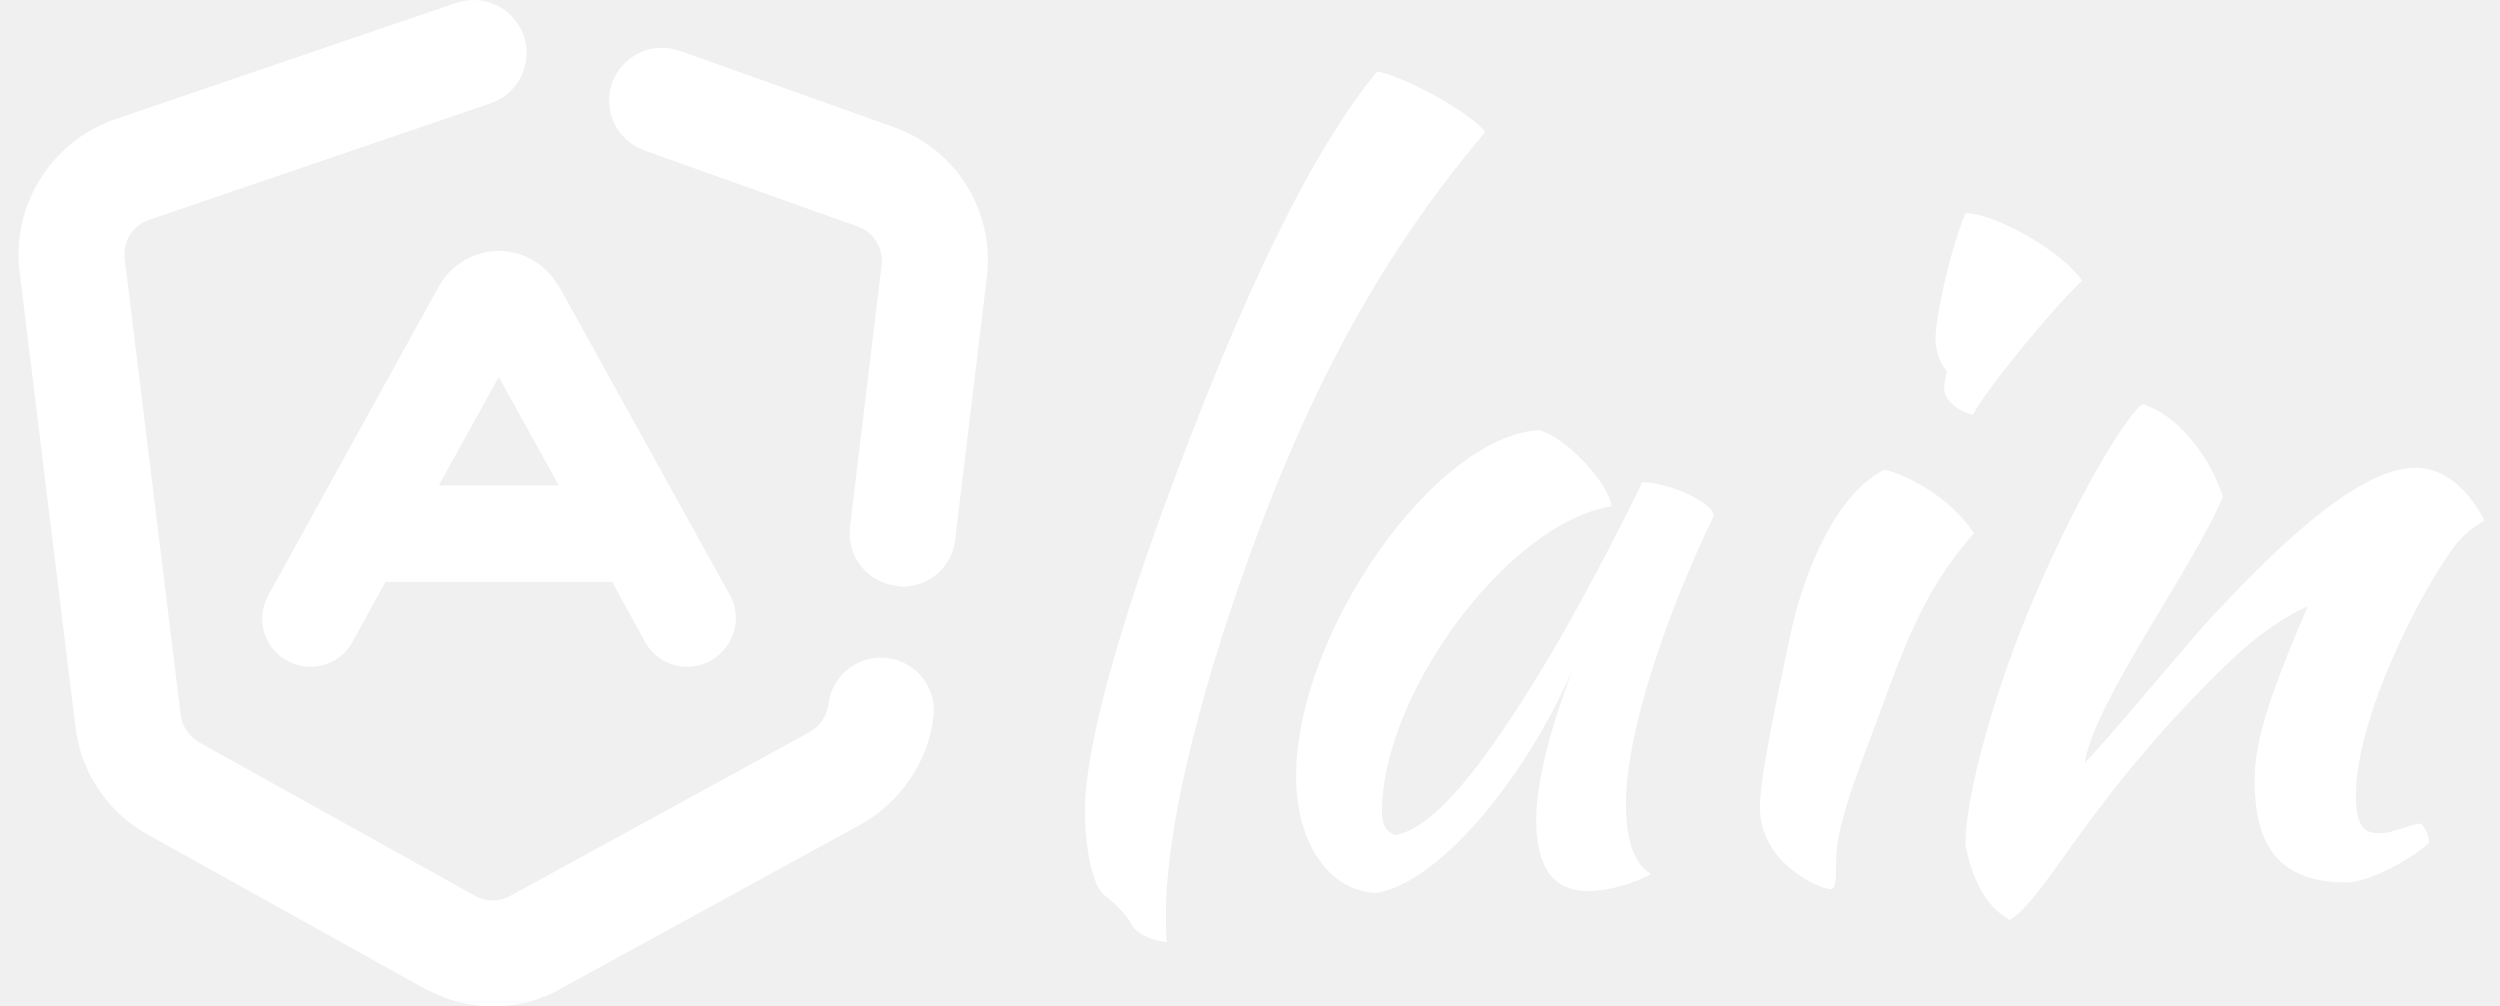
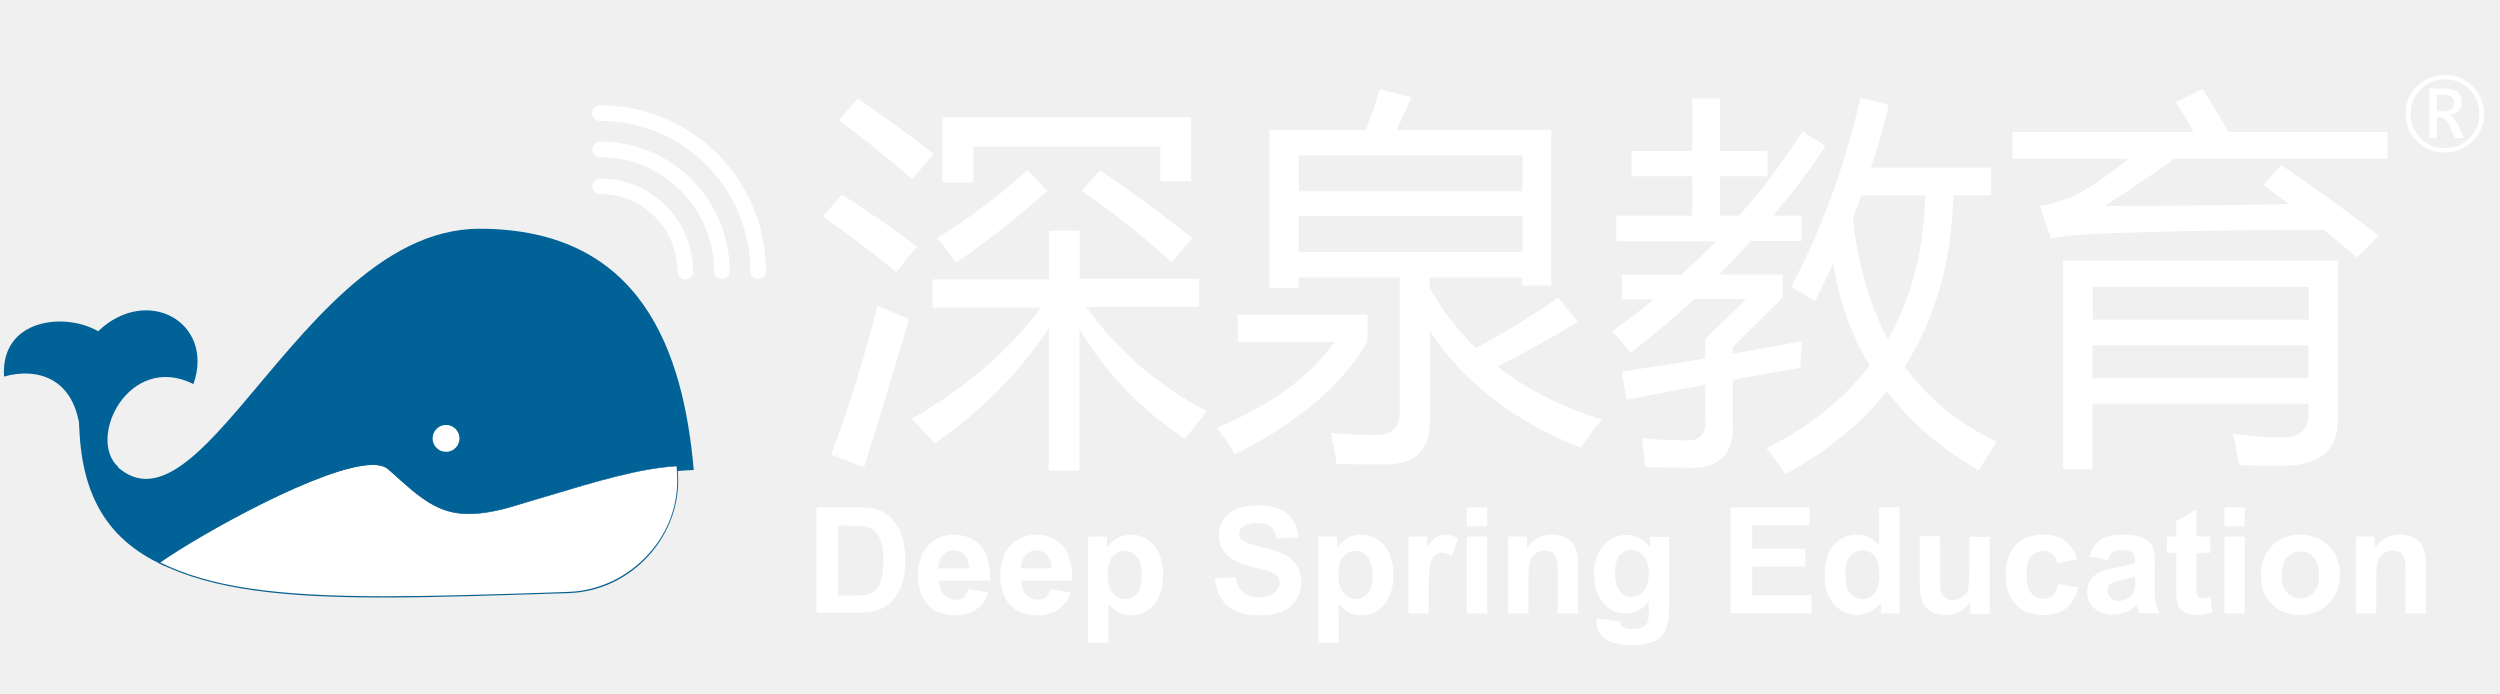
- <svg xmlns="http://www.w3.org/2000/svg" version="1.1" x="0px" y="0px" width="552px" height="222px" viewBox="-4.092 0 552 222" enable-background="new -4.092 0 552 222" xml:space="preserve">
-   <defs>
- </defs>
-   <path fill="#FFFFFF" d="M195.333,129.506c-0.446,0-0.893,0-1.488-0.148c-6.399-0.744-11.013-6.548-10.269-12.947l6.994-57.891  c0.447-3.721-1.785-7.293-5.208-8.483l-47.176-16.816c-6.103-2.232-9.228-8.78-7.144-14.882c2.232-6.102,8.78-9.227,14.882-7.144  l47.176,16.816c13.989,4.911,22.472,18.603,20.687,33.336l-6.995,57.891C206.197,125.042,201.137,129.506,195.333,129.506z" />
-   <path fill="#FFFFFF" d="M104.851,222.222c-5.209,0-10.417-1.34-15.329-4.019l-61.016-33.931  c-8.781-4.911-14.733-13.691-15.924-23.663L0.23,60.007c-1.786-14.733,6.995-28.723,20.983-33.634L96.665,0.627  c6.102-2.083,12.799,1.19,14.882,7.292c2.084,6.103-1.19,12.799-7.292,14.883L28.803,48.547c-3.572,1.191-5.804,4.763-5.357,8.632  l12.352,100.603c0.298,2.53,1.786,4.762,4.018,6.102l61.016,33.931c2.381,1.34,5.358,1.34,7.739,0l66.076-36.163  c2.232-1.19,3.87-3.571,4.167-6.102c0.744-6.399,6.549-11.013,12.948-10.269c6.398,0.744,11.012,6.548,10.269,12.947  c-1.191,9.971-7.293,18.9-16.073,23.812l-66.076,36.163C115.268,220.882,110.059,222.222,104.851,222.222z" />
-   <path fill="#FFFFFF" d="M157.086,131.441l-37.8-68.309l-0.149-0.149c-2.679-4.613-7.738-7.59-13.096-7.59s-10.417,2.977-13.096,7.59  l-37.8,68.458c-2.828,5.208-1.042,11.607,4.167,14.436c5.208,2.827,11.608,1.041,14.436-4.167l7.292-13.245h50.004l7.292,13.245  c1.935,3.571,5.506,5.506,9.376,5.506c1.785,0,3.571-0.446,5.06-1.339C157.979,143.049,159.914,136.501,157.086,131.441z   M92.796,107.183l13.245-23.96l13.245,23.96H92.796z" />
-   <path fill="#FFFFFF" d="M252.497,113.075c17.46-47.694,32.79-79.42,47.481-97.305c6.813,1.277,21.506,9.794,23.848,13.414  c-22.144,26.189-38.113,54.934-52.166,93.898c-11.923,33.216-18.311,60.896-18.311,78.78c0,4.897,0,5.11,0.213,6.175  c-3.833-0.426-7.026-2.129-7.878-4.045c-0.64-1.491-3.833-4.897-5.75-6.175c-2.555-1.703-4.471-9.795-4.471-18.95  C235.464,166.518,241.639,142.884,252.497,113.075z" />
-   <path fill="#FFFFFF" d="M374.289,113.926c-11.498,23.847-19.376,48.972-19.376,63.451c0,7.878,1.704,13.414,5.536,15.543  c-3.406,2.129-9.581,3.833-13.84,3.833c-7.665,0-11.498-5.11-11.498-15.757c0-7.878,2.769-19.376,8.092-33.216  c-11.498,25.977-30.235,47.269-43.437,49.398c-10.433-0.426-17.672-11.072-17.672-25.764c0-31.726,30.66-75.161,53.655-76.439  c5.749,1.491,15.331,11.498,15.97,16.821c-22.783,3.62-50.676,41.307-50.676,67.496c0,2.981,1.065,4.472,2.981,5.11  c8.304-1.703,18.524-13.627,33.854-39.178c5.962-10.007,14.479-25.977,20.653-38.751  C364.495,106.474,374.502,111.158,374.289,113.926z" />
-   <path fill="#FFFFFF" d="M391.749,137.773c1.277-5.536,7.452-27.68,20.228-34.067c4.685,1.064,14.266,5.749,19.802,14.053  c-12.988,14.479-16.82,29.596-24.061,48.333c-2.98,7.878-6.174,17.034-6.387,23.209c0,5.109,0,7.026-1.278,7.026  c-2.129,0-15.543-5.536-15.543-18.099C384.51,173.331,386.213,163.324,391.749,137.773z M425.816,81.988  c-1.49-1.491-2.555-4.685-2.555-7.026c0-4.897,2.98-18.737,6.601-27.893c6.601,0,21.505,8.517,25.764,14.905  c-6.388,5.961-21.932,24.912-24.061,29.596c-3.407-0.639-6.388-3.407-6.388-5.749C425.178,84.969,425.391,83.691,425.816,81.988z" />
-   <path fill="#FFFFFF" d="M486.712,109.668c-6.388,15.543-28.745,45.778-30.448,58.766c8.943-9.581,23.422-27.467,28.318-32.576  c10.859-11.498,30.874-32.577,44.714-32.577c7.239,0,12.35,6.175,15.117,11.498c0,0.639-2.342,0.852-6.175,5.323  c-7.665,10.007-22.144,38.113-22.144,55.573c0,7.026,1.916,8.304,5.323,8.304c2.98,0,7.026-2.13,8.942-2.13  c1.064,0.64,1.916,2.981,1.916,4.259c-4.258,3.833-13.414,8.729-18.311,8.729c-16.396,0-20.228-10.007-20.228-22.569  c0-7.026,1.916-15.756,11.71-38.326c-0.639,0-8.942,4.046-17.246,12.137c-13.201,12.775-23.209,24.486-34.28,39.816  c-6.175,8.729-10.859,15.33-14.266,17.247c-5.962-3.407-8.517-10.221-9.795-16.608c0-10.646,6.388-34.493,15.97-56.424  c10.858-24.912,20.866-39.816,23.208-40.881C476.491,91.569,483.73,100.299,486.712,109.668z" />
+ <svg xmlns="http://www.w3.org/2000/svg" version="1.1" id="图层_1" x="0px" y="0px" viewBox="0 0 800 222" style="enable-background:new 0 0 800 222;" xml:space="preserve">
+   <style type="text/css">
+ 	.st0{fill:#006297;}
+ 	.st1{fill:#FFFFFF;}
+ 	.st2{fill:#0A5F8F;}
+ 	.st3{fill:none;stroke:#FFFFFF;stroke-width:5;stroke-linecap:round;stroke-miterlimit:10;}
+ </style>
+   <path class="st0" d="M125.1,152.1c13.9,12.6,19.1,17.2,40.2,10.9c23.5-7,42.9-12.2,56.7-12.6c-3.3-37.5-16.4-77.2-68.6-77.2  c-63.8,0-97.8,133.6-128,55.6c-1.1,27.8,7.9,43.5,27.1,52.2C66.6,170.8,116.2,144,125.1,152.1z" />
+   <g>
+     <path class="st1" d="M122.8,191c-35.4,0-56.3-3.2-71.9-10.9c13.1-9.2,52.9-31.4,68.4-31.4c2.2,0,3.9,0.5,4.9,1.4l0.8,0.7   c9.4,8.5,15.1,13.6,25,13.6c4.1,0,8.8-0.8,14.8-2.6c3-0.9,5.9-1.8,8.7-2.6c18.7-5.6,31.1-9.3,43.1-10.1l0.1,1.7   c0.8,9.7-2.3,19.2-9,26.7c-6.6,7.5-16.1,11.9-25.8,12.2l-8.5,0.3C154.3,190.4,137.8,191,122.8,191C122.8,191,122.8,191,122.8,191z" />
+     <path class="st2" d="M119.3,148.8c2.2,0,3.8,0.5,4.8,1.3l0.8,0.7c9.4,8.5,15.1,13.7,25.1,13.7c4.1,0,8.8-0.8,14.8-2.6   c3-0.9,5.9-1.8,8.7-2.6c18.6-5.6,31-9.3,43-10.1l0.1,1.5c0.8,9.7-2.3,19.1-9,26.5c-6.6,7.4-16,11.9-25.7,12.2l-8.5,0.3   c-19.1,0.6-35.6,1.1-50.5,1.1c-35.2,0-56-3.1-71.6-10.8C64.6,170.7,103.9,148.8,119.3,148.8 M119.3,148.5   c-15.7,0-56.2,22.7-68.7,31.6c17.5,8.8,40.9,11.1,72.2,11.1c17.2,0,36.7-0.7,59.1-1.4c20.4-0.6,36.7-18.7,35-39l-0.1-1.8   c-13.9,0.9-28.5,5.8-52,12.7c-6,1.8-10.7,2.6-14.7,2.6c-10.1,0-15.8-5.3-25.7-14.3C123.2,148.9,121.5,148.5,119.3,148.5   L119.3,148.5z" />
+   </g>
+   <ellipse transform="matrix(0.7071 -0.7071 0.7071 0.7071 -57.3774 141.9814)" class="st1" cx="142.7" cy="140.3" rx="4.3" ry="4.3" />
+   <g>
+     <path class="st3" d="M192,36.2c28,0,50.6,22.6,50.6,50.6" />
+     <path class="st3" d="M192,47.8c21.6,0,39,17.5,39,39" />
+     <path class="st3" d="M192,59.6c15.1,0,27.3,12.2,27.3,27.3" />
+   </g>
+   <path class="st0" d="M61.9,122.9C68.8,103.2,47.1,91,31.4,106c-10.6-6.2-31.3-4-30.1,14.5c10.1-2.9,24.2-0.3,24.6,21.2  c3.7-0.3,7.3,8.5,12,7.8C27.6,140.3,41.3,112.6,61.9,122.9z" />
+   <g>
+     <path class="st1" d="M269.4,62.3c9.1,5.8,17.1,11.3,24.1,16.7c-1.2,1.2-3.5,4-6.7,8.1c-6.8-5.7-14.7-11.6-23.5-17.8L269.4,62.3z    M280.8,97.8c3.5,1.6,6.8,3,10.1,4.3c-3.9,13.4-8.7,29.2-14.4,47.4l-10.5-4C271.7,130.2,276.7,114.2,280.8,97.8z M274.5,31.5   c9.1,6.3,17.2,12.2,24.3,17.8c-2.6,3-4.9,5.7-6.9,8c-9.1-7.8-17-14.1-23.5-18.8L274.5,31.5z M386.2,131.6c-2.4,3-4.7,5.9-7,8.8   c-13.9-9.1-25.2-20.8-33.8-35.1v45.3h-9.8v-45.6c-9.3,14.2-21.5,26.5-36.5,36.9c-3-3.4-5.4-6-7.4-7.8   c17.8-10.4,31.6-22.3,41.4-35.7h-34.7v-9h37.3V73.8h9.8v15.4h38.2v9h-36.2C357.9,112.5,370.8,123.6,386.2,131.6z M328.7,54.4   l6.5,6.7c-10.2,9-20,16.6-29.3,23c-1.7-2.6-3.7-5.3-6.1-7.9C310.8,69.4,320.4,62.2,328.7,54.4z M301.7,37.5h79.5V58h-9.9V46.9   h-59.8v11.5h-9.9V37.5z M346.1,61l5.9-6.5c10.5,7.1,20.3,14.3,29.5,21.7l-6.5,7.7C365.9,75.7,356.3,68.1,346.1,61z" />
+     <path class="st1" d="M396.1,109.3v-8.6h41.5v8.6c-8.2,14.1-22.4,26.1-42.5,36.1c-1.2-2.5-3.2-5.3-5.8-8.5   c17.2-7.1,29.8-16.3,37.8-27.5H396.1z M498.7,95.2l6.2,7.9c-8.5,5-17.1,9.8-25.7,14.2c9.4,7.4,20.6,13,33.6,17   c-2,1.9-4.3,4.9-6.9,9c-21.4-8.5-37.5-21-48.3-37.3v28.8c0,9.2-4.7,13.8-14,13.8c-5.8,0-11.2,0-15.9-0.1c-0.5-3.5-1.1-6.9-1.9-10   c5.3,0.5,10,0.7,14.3,0.7c5.2,0,7.8-2.4,7.8-7.2V88.8h-32.4v3.3h-9.3V41.6H437c1.9-4.6,3.4-8.9,4.5-13.1l10.1,2.6   c-1.4,3.4-3,6.9-4.7,10.5h49.5v49.8h-9.3v-2.6h-29.6v3.4c4.1,7.2,9,13.6,14.8,19.2C482.4,105.9,491.2,100.5,498.7,95.2z    M487.2,49.7h-71.6v11.5h71.6V49.7z M415.6,80.6h71.6V69.1h-71.6V80.6z" />
+     <path class="st1" d="M576.8,42l7.4,4.8c-5,7.5-10.6,14.9-16.8,22.2h9.1v8.1h-16.2c-3.3,3.7-6.7,7.3-10.1,10.7h20.3v7.4L554.5,111   v2.2c6.7-1.2,14-2.5,22.1-4c-0.2,3.1-0.4,6-0.5,8.5c-6.8,1.2-14,2.4-21.6,3.8v13.5c0.6,10.2-4.2,15.1-14.3,14.7   c-3.5,0-8.1-0.1-13.7-0.2c-0.3-2.6-0.7-5.7-1.2-9.3c3.9,0.4,8.3,0.7,13.2,0.7c5.2,0.5,7.6-1.8,7.2-6.9v-10.9   c-8,1.5-16.4,3.1-25.2,4.8l-1.5-9c6.8-1,15.7-2.4,26.7-4.2v-6.2l13-12.8h-16.5c-6.8,6.3-13.7,12-20.5,17.3c-1.6-2.3-3.6-4.7-5.8-7   c4.8-3.4,9.2-6.8,13.3-10.2h-10.2v-7.9H538c3.9-3.5,7.6-7,11.2-10.7h-32V69h24.3V56.4h-19.4v-8.1h19.4V31.5h8.9v16.8h15.2v8.1   h-15.2V69h6.1C563.9,60.7,570.7,51.7,576.8,42z M573.1,91.8c9.3-17.1,16.8-37.3,22.3-60.5l9,2.2c-1.6,6.8-3.5,13.5-5.7,20.1h38.5   v8.9h-12.1c-0.6,21.2-5.8,39.5-15.6,54.8c7.5,10.3,17.3,18.3,29.5,24.1c-2.3,3.4-4.2,6.4-5.8,9.1c-12-6.9-21.8-15.4-29.4-25.3   c-8.3,10.4-19.1,19.2-32.4,26.5c-1.5-2.1-3.5-4.9-6.1-8.2c13.7-7,24.7-15.8,33-26.5c-5.8-9.6-9.7-20.5-11.7-32.6   c-1.9,4-3.8,8-5.8,12C578.3,94.8,575.7,93.2,573.1,91.8z M592.9,69.7c1.6,15,5.4,27.9,11.2,38.9c7.5-13,11.5-28.4,12-46.1h-20.5   C594.8,65,593.9,67.4,592.9,69.7z" />
+     <path class="st1" d="M730,52.8c10.5,7.2,21,14.8,31.2,22.6l-7,7c-3.4-3-7-5.9-10.7-8.9c-32.3,0.1-56.9,0.6-73.9,1.4   c-5.2,0.2-9.6,0.7-13.3,1.4l-3.5-10.4c5.7-1.1,10.2-2.6,13.7-4.7c4.9-2.9,9.8-6.4,14.7-10.4h-37.2v-8.6H702c-1.7-3-3.6-6.2-5.7-9.5   l8.5-4.2c3.7,5.8,6.5,10.4,8.3,13.7H764v8.6h-68.2c-8.1,5.8-15.6,10.8-22.3,15.1c19.3,0,39-0.2,59.1-0.6c-2.7-2-5.5-4-8.4-6.1   L730,52.8z M660.2,83.4h87.9v51c0,9.7-5.8,14.6-17.3,14.6c-3.9,0-8.6,0-14.2-0.1c-0.2-0.8-0.8-4.2-2-10.1   c5.7,0.8,10.9,1.2,15.6,1.2c5.5,0,8.4-2.3,8.5-7v-3.8h-69.1v21h-9.4V83.4z M738.8,91.8h-69.1v10.5h69.1V91.8z M669.6,121h69.1   v-10.5h-69.1V121z" />
+     <path class="st1" d="M769.8,36.4c0-3.5,1.2-6.4,3.7-8.8c2.4-2.4,5.4-3.6,8.9-3.6c3.5,0,6.4,1.2,8.8,3.6c2.4,2.4,3.7,5.4,3.7,8.8   c0,3.5-1.2,6.4-3.7,8.8c-2.4,2.4-5.4,3.6-8.9,3.6c-3.5,0-6.5-1.2-8.9-3.6C771,42.8,769.8,39.8,769.8,36.4z M771.4,36.4   c0,3.1,1.1,5.6,3.2,7.8c2.1,2.1,4.7,3.2,7.8,3.2c3,0,5.6-1.1,7.8-3.2c2.1-2.1,3.2-4.7,3.2-7.8s-1.1-5.6-3.2-7.8   c-2.1-2.1-4.7-3.2-7.8-3.2c-3,0-5.6,1.1-7.8,3.2C772.4,30.7,771.4,33.3,771.4,36.4z M788.5,44.2h-2.9l-1.7-3.8   c-0.4-0.9-0.8-1.6-1.3-2.1c-0.5-0.5-0.9-0.7-1.4-0.7h-1.4v6.6h-2.4V28.3h4.6c1.8,0,3.3,0.4,4.3,1.1c1,0.8,1.5,1.8,1.5,3.2   c0,1.1-0.3,2-1,2.8c-0.7,0.8-1.7,1.3-2.9,1.5c0.4,0.1,0.9,0.4,1.3,0.9c0.4,0.5,0.9,1.2,1.3,2L788.5,44.2z M779.8,30.3v5.3h2.3   c1,0,1.8-0.2,2.4-0.7s0.8-1.1,0.8-2c0-0.9-0.3-1.6-0.9-2c-0.6-0.4-1.5-0.6-2.7-0.6H779.8z" />
+   </g>
+   <g>
+     <path class="st1" d="M261.3,162.3h12.5c2.8,0,5,0.2,6.5,0.6c2,0.6,3.7,1.6,5.1,3.1c1.4,1.5,2.5,3.3,3.2,5.5c0.7,2.2,1.1,4.8,1.1,8   c0,2.8-0.3,5.2-1,7.2c-0.8,2.5-2.1,4.5-3.6,6c-1.2,1.2-2.8,2.1-4.8,2.7c-1.5,0.5-3.5,0.7-6.1,0.7h-12.9V162.3z M268.2,168.1v22.5   h5.1c1.9,0,3.3-0.1,4.1-0.3c1.1-0.3,2-0.7,2.8-1.4c0.7-0.7,1.3-1.8,1.8-3.3c0.5-1.5,0.7-3.6,0.7-6.2s-0.2-4.6-0.7-6   c-0.5-1.4-1.1-2.5-1.9-3.3s-1.9-1.3-3.2-1.6c-1-0.2-2.8-0.3-5.6-0.3H268.2z" />
+     <path class="st1" d="M309.8,188.5l6.5,1.1c-0.8,2.4-2.1,4.2-3.9,5.4c-1.8,1.2-4,1.9-6.7,1.9c-4.3,0-7.4-1.4-9.5-4.2   c-1.6-2.2-2.4-5.1-2.4-8.5c0-4.1,1.1-7.3,3.2-9.6c2.1-2.3,4.8-3.5,8.1-3.5c3.7,0,6.5,1.2,8.7,3.6c2.1,2.4,3.1,6.1,3,11.1h-16.3   c0,1.9,0.6,3.4,1.6,4.5c1,1.1,2.3,1.6,3.8,1.6c1,0,1.9-0.3,2.6-0.8C308.9,190.6,309.4,189.7,309.8,188.5z M310.1,181.9   c0-1.9-0.5-3.3-1.5-4.3c-0.9-1-2.1-1.5-3.4-1.5c-1.4,0-2.6,0.5-3.5,1.6c-0.9,1-1.4,2.4-1.4,4.2H310.1z" />
+     <path class="st1" d="M336.1,188.5l6.5,1.1c-0.8,2.4-2.1,4.2-3.9,5.4c-1.8,1.2-4,1.9-6.7,1.9c-4.3,0-7.4-1.4-9.5-4.2   c-1.6-2.2-2.4-5.1-2.4-8.5c0-4.1,1.1-7.3,3.2-9.6c2.1-2.3,4.8-3.5,8.1-3.5c3.7,0,6.5,1.2,8.7,3.6c2.1,2.4,3.1,6.1,3,11.1h-16.3   c0,1.9,0.6,3.4,1.6,4.5c1,1.1,2.3,1.6,3.8,1.6c1,0,1.9-0.3,2.6-0.8C335.3,190.6,335.8,189.7,336.1,188.5z M336.5,181.9   c0-1.9-0.5-3.3-1.5-4.3c-0.9-1-2.1-1.5-3.4-1.5c-1.4,0-2.6,0.5-3.5,1.6c-0.9,1-1.4,2.4-1.4,4.2H336.5z" />
+     <path class="st1" d="M348.1,171.7h6.1v3.6c0.8-1.2,1.9-2.2,3.2-3c1.3-0.8,2.8-1.2,4.5-1.2c2.9,0,5.3,1.1,7.3,3.4c2,2.2,3,5.4,3,9.4   c0,4.1-1,7.3-3,9.6c-2,2.3-4.4,3.4-7.3,3.4c-1.4,0-2.6-0.3-3.7-0.8s-2.3-1.5-3.5-2.8v12.4h-6.5V171.7z M354.5,183.6   c0,2.8,0.5,4.8,1.6,6.1c1.1,1.3,2.4,2,4,2c1.5,0,2.8-0.6,3.8-1.8c1-1.2,1.5-3.2,1.5-6c0-2.6-0.5-4.5-1.6-5.7   c-1-1.3-2.3-1.9-3.8-1.9c-1.6,0-2.9,0.6-4,1.8C355,179.3,354.5,181.2,354.5,183.6z" />
+     <path class="st1" d="M388.7,185.2l6.7-0.6c0.4,2.2,1.2,3.9,2.4,4.9c1.2,1,2.9,1.6,5,1.6c2.2,0,3.9-0.5,5-1.4c1.1-0.9,1.7-2,1.7-3.3   c0-0.8-0.2-1.5-0.7-2c-0.5-0.6-1.3-1.1-2.5-1.5c-0.8-0.3-2.6-0.8-5.5-1.5c-3.7-0.9-6.3-2-7.7-3.4c-2.1-1.9-3.1-4.1-3.1-6.8   c0-1.7,0.5-3.3,1.5-4.9c1-1.5,2.4-2.7,4.2-3.4c1.8-0.8,4.1-1.2,6.7-1.2c4.3,0,7.5,0.9,9.6,2.8c2.2,1.9,3.3,4.4,3.4,7.5l-6.9,0.3   c-0.3-1.7-0.9-3-1.9-3.8c-1-0.8-2.4-1.1-4.3-1.1c-2,0-3.6,0.4-4.7,1.2c-0.7,0.5-1.1,1.2-1.1,2.1c0,0.8,0.3,1.5,1,2.1   c0.9,0.7,3,1.5,6.3,2.3s5.8,1.6,7.4,2.4c1.6,0.8,2.8,2,3.8,3.5c0.9,1.5,1.4,3.3,1.4,5.4c0,1.9-0.5,3.8-1.6,5.5   c-1.1,1.7-2.6,3-4.6,3.8c-2,0.8-4.4,1.2-7.4,1.2c-4.3,0-7.6-1-9.9-3C390.5,191.9,389.2,189,388.7,185.2z" />
+     <path class="st1" d="M421.8,171.7h6.1v3.6c0.8-1.2,1.9-2.2,3.2-3c1.3-0.8,2.8-1.2,4.5-1.2c2.9,0,5.3,1.1,7.3,3.4s3,5.4,3,9.4   c0,4.1-1,7.3-3,9.6c-2,2.3-4.4,3.4-7.3,3.4c-1.4,0-2.6-0.3-3.7-0.8s-2.3-1.5-3.5-2.8v12.4h-6.5V171.7z M428.3,183.6   c0,2.8,0.5,4.8,1.6,6.1c1.1,1.3,2.4,2,4,2c1.5,0,2.8-0.6,3.8-1.8c1-1.2,1.5-3.2,1.5-6c0-2.6-0.5-4.5-1.6-5.7   c-1-1.3-2.3-1.9-3.8-1.9c-1.6,0-2.9,0.6-4,1.8C428.8,179.3,428.3,181.2,428.3,183.6z" />
+     <path class="st1" d="M457.2,196.3h-6.5v-24.6h6v3.5c1-1.7,2-2.7,2.8-3.3c0.8-0.5,1.8-0.8,2.8-0.8c1.5,0,2.9,0.4,4.3,1.2l-2,5.7   c-1.1-0.7-2.1-1.1-3.1-1.1c-0.9,0-1.7,0.3-2.3,0.8s-1.1,1.4-1.5,2.7c-0.4,1.3-0.5,4.1-0.5,8.2V196.3z" />
+     <path class="st1" d="M469.4,168.4v-6h6.5v6H469.4z M469.4,196.3v-24.6h6.5v24.6H469.4z" />
+     <path class="st1" d="M505,196.3h-6.5v-12.5c0-2.7-0.1-4.4-0.4-5.2c-0.3-0.8-0.7-1.4-1.4-1.8c-0.6-0.4-1.4-0.6-2.3-0.6   c-1.1,0-2.1,0.3-3,0.9s-1.5,1.4-1.8,2.5c-0.3,1-0.5,2.9-0.5,5.6v11.1h-6.5v-24.6h6v3.6c2.1-2.8,4.8-4.2,8.1-4.2   c1.4,0,2.7,0.3,3.9,0.8c1.2,0.5,2.1,1.2,2.7,2c0.6,0.8,1,1.7,1.3,2.7c0.2,1,0.4,2.5,0.4,4.4V196.3z" />
+     <path class="st1" d="M511,197.9l7.4,0.9c0.1,0.9,0.4,1.5,0.9,1.8c0.6,0.5,1.6,0.7,2.9,0.7c1.7,0,3-0.3,3.8-0.8   c0.6-0.3,1-0.9,1.3-1.6c0.2-0.5,0.3-1.5,0.3-3v-3.6c-1.9,2.7-4.4,4-7.4,4c-3.3,0-5.9-1.4-7.8-4.2c-1.5-2.2-2.3-5-2.3-8.2   c0-4.1,1-7.3,3-9.4c2-2.2,4.4-3.3,7.4-3.3c3,0,5.5,1.3,7.5,4v-3.4h6.1v22.1c0,2.9-0.2,5.1-0.7,6.5s-1.1,2.6-2,3.4   c-0.9,0.8-2,1.5-3.5,1.9s-3.3,0.7-5.5,0.7c-4.2,0-7.1-0.7-8.9-2.1s-2.6-3.2-2.6-5.4C511,198.5,511,198.2,511,197.9z M516.8,183.5   c0,2.6,0.5,4.5,1.5,5.7c1,1.2,2.3,1.8,3.7,1.8c1.6,0,2.9-0.6,4-1.9s1.6-3.1,1.6-5.5c0-2.5-0.5-4.4-1.6-5.7c-1.1-1.2-2.4-1.9-4-1.9   c-1.6,0-2.8,0.6-3.9,1.8C517.3,179.1,516.8,181,516.8,183.5z" />
+     <path class="st1" d="M553.8,196.3v-33.9h25.2v5.7h-18.3v7.5h17v5.7h-17v9.2h19v5.7H553.8z" />
+     <path class="st1" d="M607.9,196.3h-6v-3.6c-1,1.4-2.2,2.5-3.6,3.1s-2.7,1-4.1,1c-2.8,0-5.2-1.1-7.3-3.4c-2-2.3-3-5.5-3-9.5   c0-4.2,1-7.3,2.9-9.5c2-2.2,4.4-3.3,7.4-3.3c2.7,0,5.1,1.1,7.1,3.4v-12.2h6.5V196.3z M590.5,183.5c0,2.6,0.4,4.5,1.1,5.7   c1,1.7,2.5,2.5,4.4,2.5c1.5,0,2.8-0.6,3.8-1.9s1.6-3.2,1.6-5.7c0-2.8-0.5-4.9-1.5-6.1s-2.3-1.9-3.9-1.9c-1.5,0-2.8,0.6-3.9,1.8   S590.5,181,590.5,183.5z" />
+     <path class="st1" d="M630.5,196.3v-3.7c-0.9,1.3-2.1,2.3-3.5,3.1c-1.5,0.8-3,1.1-4.6,1.1c-1.7,0-3.1-0.4-4.4-1.1   c-1.3-0.7-2.3-1.7-2.8-3.1c-0.6-1.3-0.9-3.1-0.9-5.4v-15.6h6.5V183c0,3.5,0.1,5.6,0.4,6.4c0.2,0.8,0.7,1.4,1.3,1.9s1.4,0.7,2.4,0.7   c1.1,0,2.1-0.3,3-0.9c0.9-0.6,1.5-1.4,1.8-2.3c0.3-0.9,0.5-3.1,0.5-6.6v-10.4h6.5v24.6H630.5z" />
+     <path class="st1" d="M664.7,179l-6.4,1.2c-0.2-1.3-0.7-2.2-1.5-2.9c-0.8-0.6-1.8-1-3-1c-1.6,0-2.9,0.6-3.9,1.7   c-1,1.1-1.4,3-1.4,5.6c0,2.9,0.5,5,1.5,6.2c1,1.2,2.3,1.8,3.9,1.8c1.2,0,2.2-0.4,3-1.1c0.8-0.7,1.3-1.9,1.7-3.6l6.4,1.1   c-0.7,2.9-1.9,5.1-3.8,6.6c-1.9,1.5-4.4,2.2-7.6,2.2c-3.6,0-6.5-1.1-8.6-3.4c-2.1-2.3-3.2-5.4-3.2-9.4c0-4.1,1.1-7.2,3.2-9.5   c2.1-2.3,5-3.4,8.7-3.4c3,0,5.4,0.6,7.1,1.9C662.7,174.4,663.9,176.3,664.7,179z" />
+     <path class="st1" d="M674.5,179.2l-5.9-1.1c0.7-2.4,1.8-4.1,3.4-5.3c1.6-1.1,4-1.7,7.2-1.7c2.9,0,5.1,0.3,6.5,1s2.4,1.6,3,2.6   c0.6,1.1,0.9,3,0.9,5.8l-0.1,7.6c0,2.2,0.1,3.8,0.3,4.8c0.2,1,0.6,2.1,1.2,3.3h-6.4c-0.2-0.4-0.4-1.1-0.6-1.9   c-0.1-0.4-0.2-0.6-0.2-0.8c-1.1,1.1-2.3,1.9-3.6,2.4c-1.3,0.5-2.6,0.8-4.1,0.8c-2.5,0-4.5-0.7-6-2.1c-1.5-1.4-2.2-3.1-2.2-5.2   c0-1.4,0.3-2.6,1-3.7c0.7-1.1,1.6-1.9,2.8-2.5s2.9-1.1,5.2-1.5c3-0.6,5.1-1.1,6.3-1.6v-0.6c0-1.3-0.3-2.1-0.9-2.7   c-0.6-0.5-1.8-0.8-3.5-0.8c-1.2,0-2.1,0.2-2.7,0.7S674.9,178.1,674.5,179.2z M683.2,184.5c-0.8,0.3-2.2,0.6-4,1   c-1.8,0.4-3,0.8-3.5,1.1c-0.8,0.6-1.3,1.4-1.3,2.3c0,0.9,0.3,1.7,1,2.4c0.7,0.7,1.5,1,2.6,1c1.2,0,2.3-0.4,3.4-1.2   c0.8-0.6,1.3-1.3,1.6-2.2c0.2-0.6,0.3-1.6,0.3-3.2V184.5z" />
+     <path class="st1" d="M707.3,171.7v5.2h-4.4v9.9c0,2,0,3.2,0.1,3.5c0.1,0.3,0.3,0.6,0.6,0.8c0.3,0.2,0.7,0.3,1.1,0.3   c0.6,0,1.5-0.2,2.6-0.6l0.6,5c-1.5,0.6-3.2,1-5.1,1c-1.2,0-2.2-0.2-3.2-0.6s-1.6-0.9-2.1-1.5c-0.4-0.6-0.7-1.5-0.9-2.5   c-0.1-0.8-0.2-2.3-0.2-4.6v-10.7h-3v-5.2h3v-4.9l6.5-3.8v8.7H707.3z" />
+     <path class="st1" d="M711.8,168.4v-6h6.5v6H711.8z M711.8,196.3v-24.6h6.5v24.6H711.8z" />
+     <path class="st1" d="M723.5,183.6c0-2.2,0.5-4.3,1.6-6.3c1.1-2,2.6-3.6,4.5-4.6c2-1.1,4.1-1.6,6.5-1.6c3.7,0,6.8,1.2,9.1,3.6   c2.4,2.4,3.6,5.5,3.6,9.2c0,3.7-1.2,6.8-3.6,9.2c-2.4,2.4-5.4,3.7-9.1,3.7c-2.3,0-4.4-0.5-6.4-1.5s-3.6-2.5-4.7-4.5   S723.5,186.5,723.5,183.6z M730.1,184c0,2.4,0.6,4.3,1.7,5.6c1.2,1.3,2.6,1.9,4.3,1.9s3.1-0.6,4.3-1.9c1.2-1.3,1.7-3.2,1.7-5.6   c0-2.4-0.6-4.3-1.7-5.6c-1.1-1.3-2.6-1.9-4.3-1.9s-3.1,0.6-4.3,1.9C730.7,179.7,730.1,181.6,730.1,184z" />
+     <path class="st1" d="M776.3,196.3h-6.5v-12.5c0-2.7-0.1-4.4-0.4-5.2c-0.3-0.8-0.7-1.4-1.4-1.8c-0.6-0.4-1.4-0.6-2.3-0.6   c-1.1,0-2.1,0.3-3,0.9s-1.5,1.4-1.8,2.5c-0.3,1-0.5,2.9-0.5,5.6v11.1h-6.5v-24.6h6v3.6c2.1-2.8,4.8-4.2,8.1-4.2   c1.4,0,2.7,0.3,3.9,0.8c1.2,0.5,2.1,1.2,2.7,2c0.6,0.8,1,1.7,1.3,2.7c0.2,1,0.4,2.5,0.4,4.4V196.3z" />
+   </g>
+   <g>
+ </g>
+   <g>
+ </g>
+   <g>
+ </g>
+   <g>
+ </g>
+   <g>
+ </g>
+   <g>
+ </g>
</svg>
